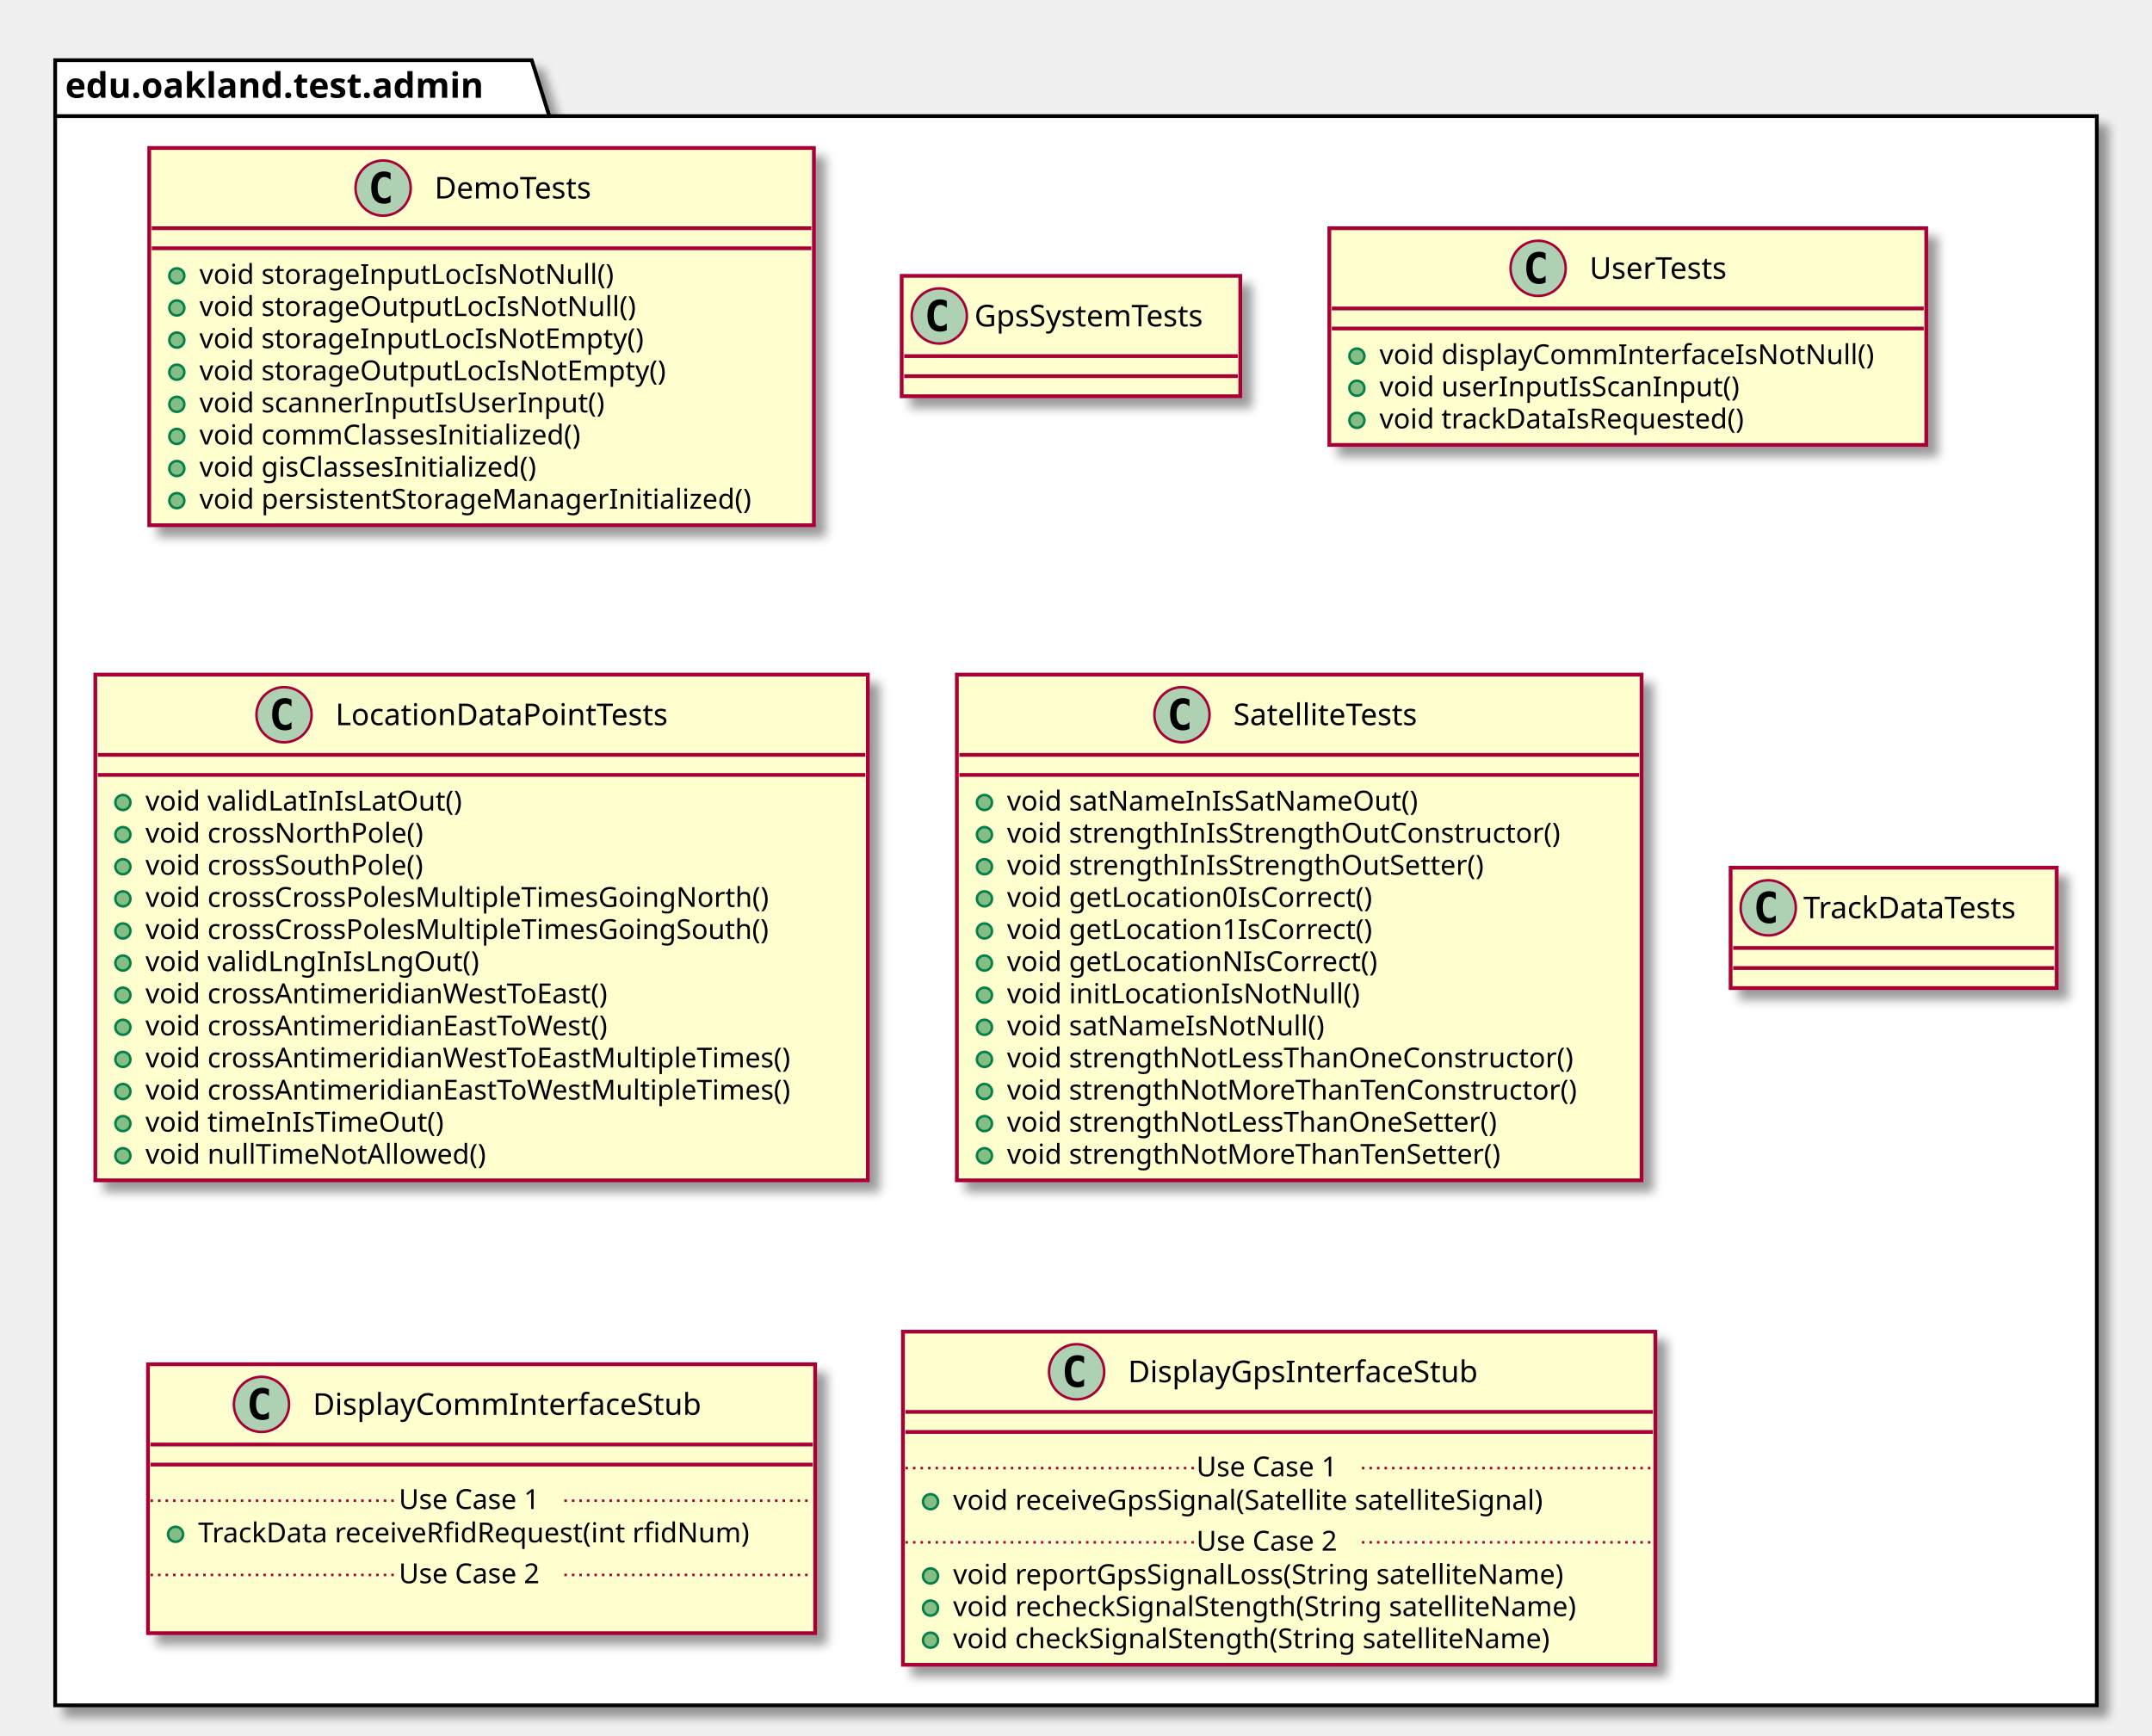
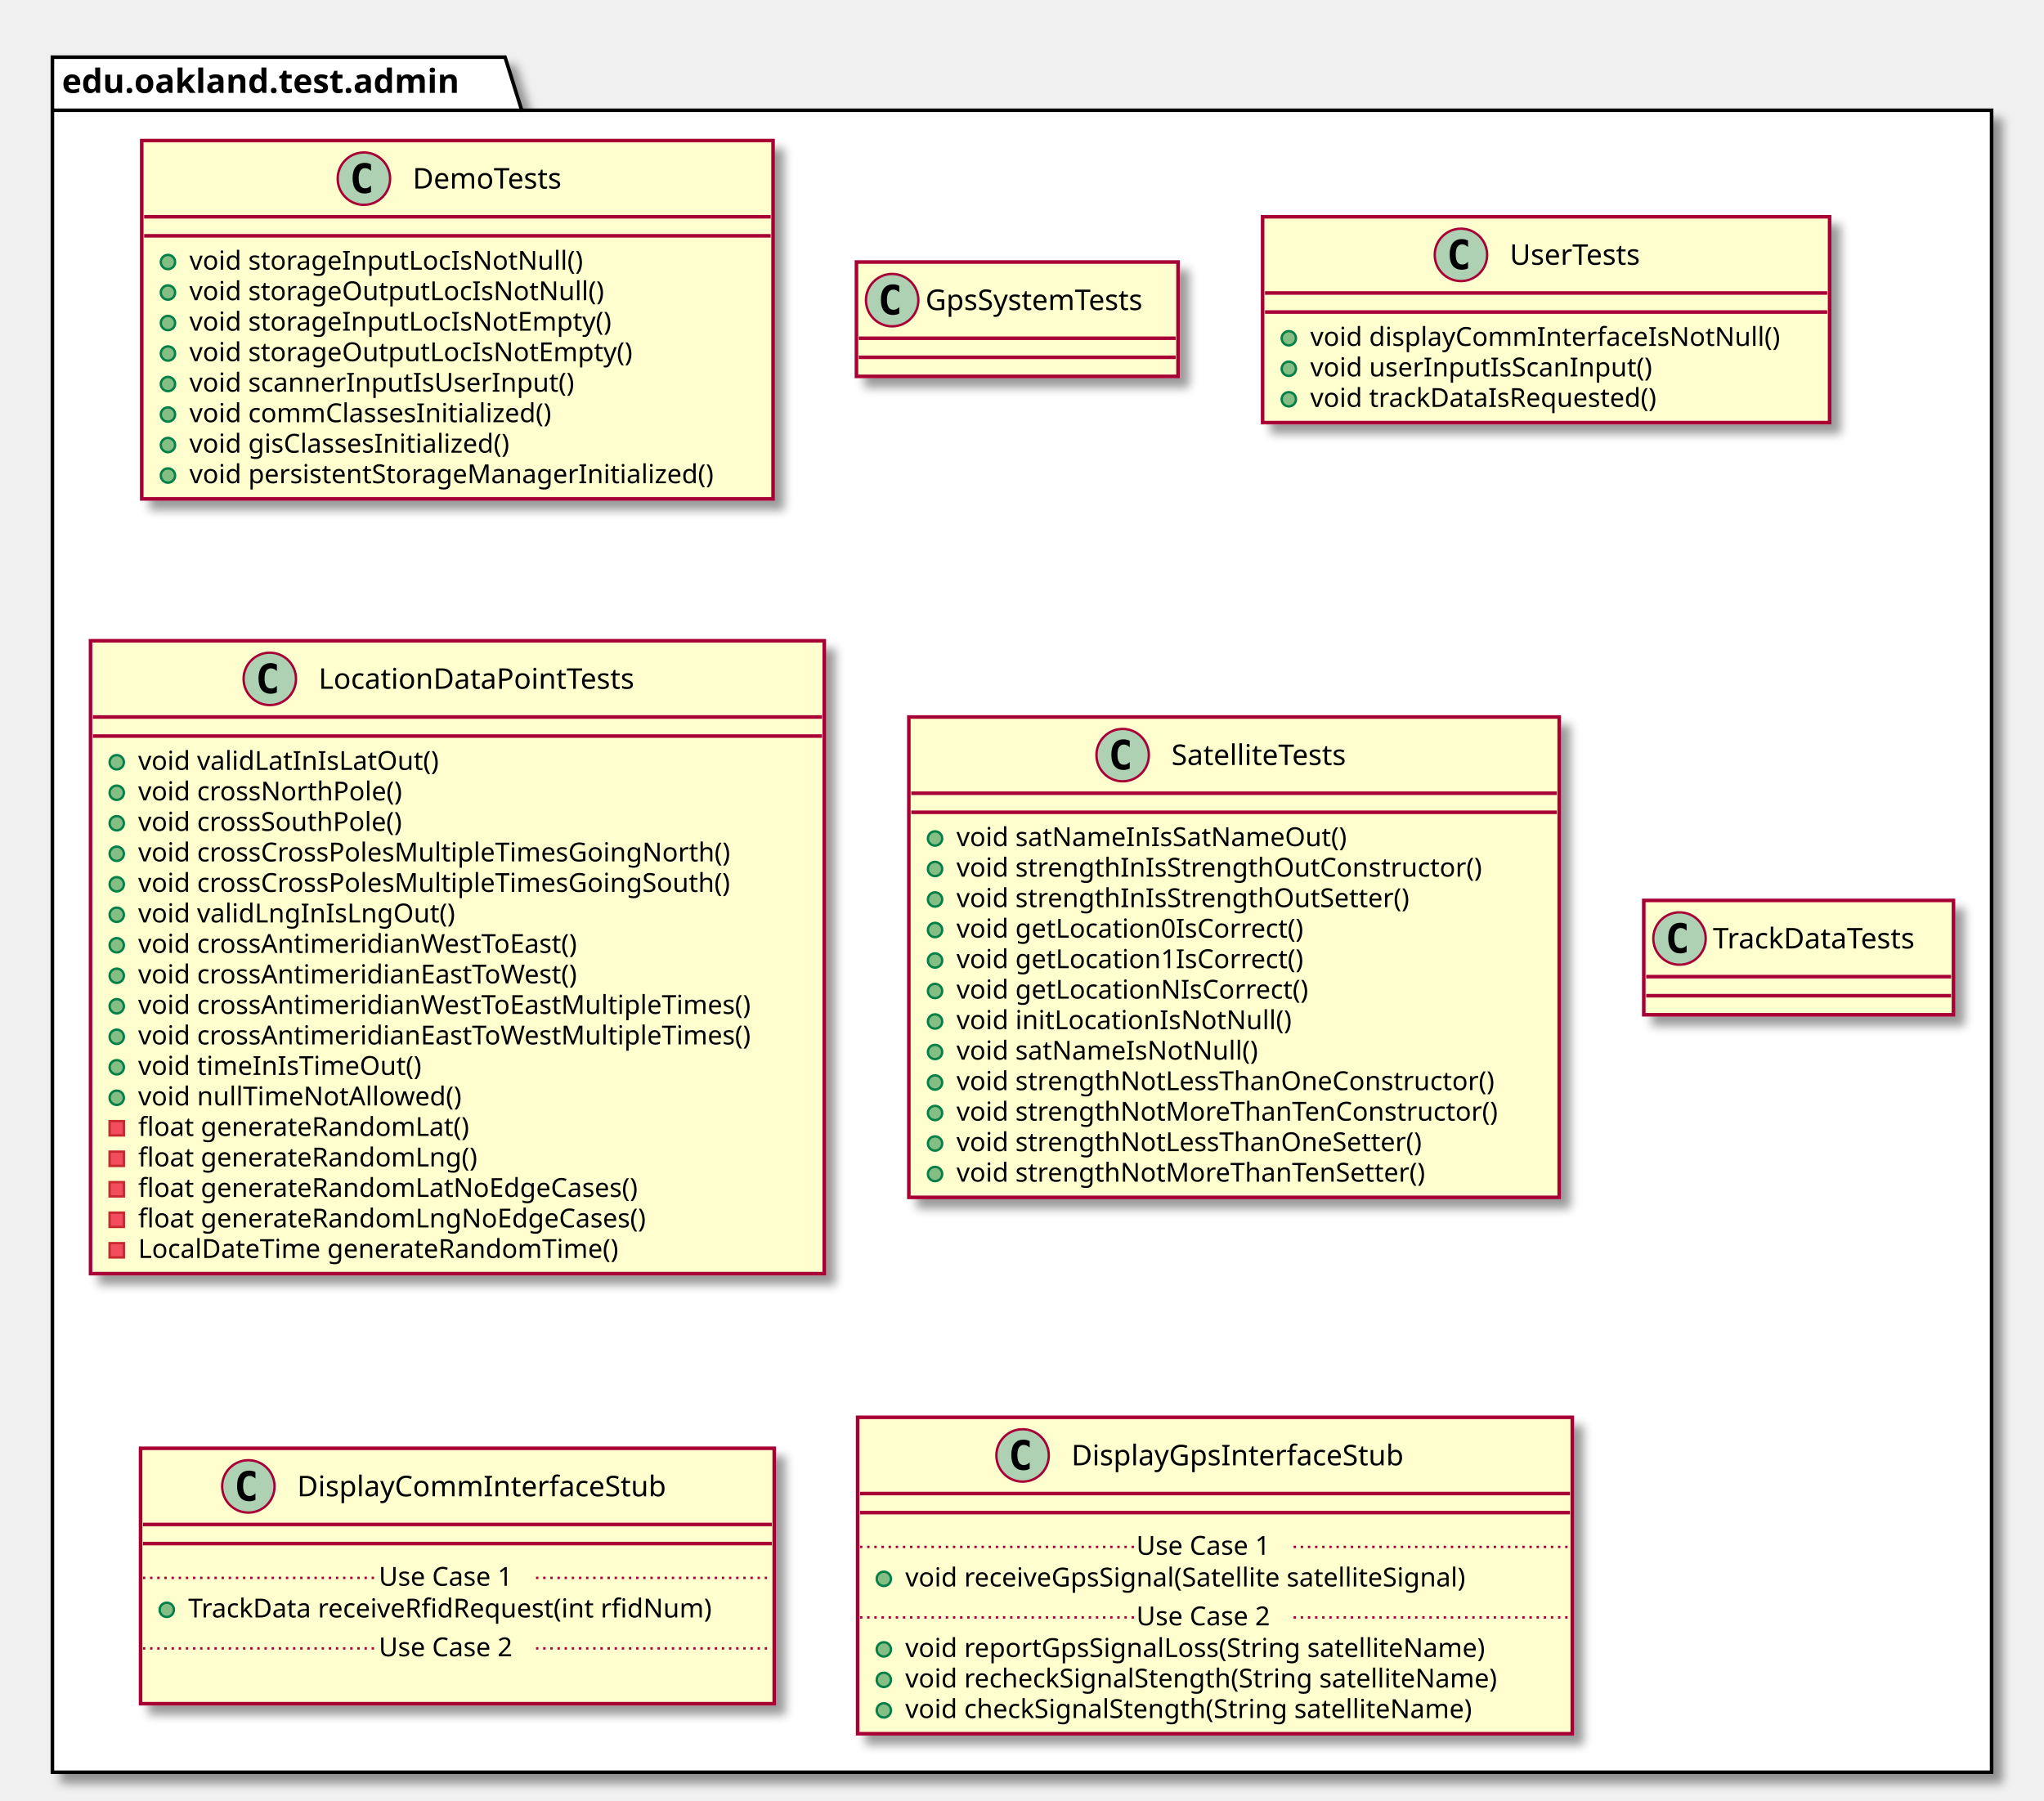
- <svg xmlns="http://www.w3.org/2000/svg" contentScriptType="application/ecmascript" contentStyleType="text/css" height="692px" preserveAspectRatio="none" style="width:858px;height:692px;" version="1.1" viewBox="0 0 858 692" width="858px" zoomAndPan="magnify">
+ <svg xmlns="http://www.w3.org/2000/svg" contentScriptType="application/ecmascript" contentStyleType="text/css" height="756px" preserveAspectRatio="none" style="width:858px;height:756px;" version="1.1" viewBox="0 0 858 756" width="858px" zoomAndPan="magnify">
  <defs>
-     <filter height="300%" id="fvcewphaxteja" width="300%" x="-1" y="-1">
+     <filter height="300%" id="fnltlnio8qq7o" width="300%" x="-1" y="-1">
      <feGaussianBlur result="blurOut" stdDeviation="2.0" />
      <feColorMatrix in="blurOut" result="blurOut2" type="matrix" values="0 0 0 0 0 0 0 0 0 0 0 0 0 0 0 0 0 0 .4 0" />
      <feOffset dx="4.0" dy="4.0" in="blurOut2" result="blurOut3" />
      <feBlend in="SourceGraphic" in2="blurOut3" mode="normal" />
    </filter>
  </defs>
  <g>
-     <polygon fill="#FFFFFF" filter="url(#fvcewphaxteja)" points="22,24,212,24,219,46.297,836,46.297,836,680,22,680,22,24" style="stroke: #000000; stroke-width: 1.5;" />
+     <polygon fill="#FFFFFF" filter="url(#fnltlnio8qq7o)" points="22,24,212,24,219,46.297,836,46.297,836,744,22,744,22,24" style="stroke: #000000; stroke-width: 1.5;" />
    <line style="stroke: #000000; stroke-width: 1.5;" x1="22" x2="219" y1="46.297" y2="46.297" />
    <text fill="#000000" font-family="sans-serif" font-size="14" font-weight="bold" lengthAdjust="spacingAndGlyphs" textLength="184" x="26" y="38.995">edu.oakland.test.admin</text>
-     <rect fill="#FEFECE" filter="url(#fvcewphaxteja)" height="150.438" id="DemoTests" style="stroke: #A80036; stroke-width: 1.5;" width="265" x="59.5" y="59" />
+     <rect fill="#FEFECE" filter="url(#fnltlnio8qq7o)" height="150.438" id="DemoTests" style="stroke: #A80036; stroke-width: 1.5;" width="265" x="59.5" y="59" />
    <ellipse cx="152.75" cy="75" fill="#ADD1B2" rx="11" ry="11" style="stroke: #A80036; stroke-width: 1.0;" />
    <path d="M155.719,80.641 Q155.141,80.938 154.5,81.078 Q153.859,81.234 153.156,81.234 Q150.656,81.234 149.328,79.594 Q148.016,77.938 148.016,74.812 Q148.016,71.688 149.328,70.031 Q150.656,68.375 153.156,68.375 Q153.859,68.375 154.5,68.531 Q155.156,68.688 155.719,68.984 L155.719,71.703 Q155.094,71.125 154.5,70.859 Q153.906,70.578 153.281,70.578 Q151.938,70.578 151.25,71.656 Q150.562,72.719 150.562,74.812 Q150.562,76.906 151.25,77.984 Q151.938,79.047 153.281,79.047 Q153.906,79.047 154.5,78.781 Q155.094,78.5 155.719,77.922 L155.719,80.641 Z " />
    <text fill="#000000" font-family="sans-serif" font-size="12" lengthAdjust="spacingAndGlyphs" textLength="70" x="173.25" y="79.154">DemoTests</text>
    <line style="stroke: #A80036; stroke-width: 1.5;" x1="60.5" x2="323.5" y1="91" y2="91" />
    <line style="stroke: #A80036; stroke-width: 1.5;" x1="60.5" x2="323.5" y1="99" y2="99" />
    <ellipse cx="70.5" cy="110" fill="#84BE84" rx="3" ry="3" style="stroke: #038048; stroke-width: 1.0;" />
    <text fill="#000000" font-family="sans-serif" font-size="11" lengthAdjust="spacingAndGlyphs" textLength="176" x="79.5" y="113.21">void storageInputLocIsNotNull()</text>
    <ellipse cx="70.5" cy="122.805" fill="#84BE84" rx="3" ry="3" style="stroke: #038048; stroke-width: 1.0;" />
    <text fill="#000000" font-family="sans-serif" font-size="11" lengthAdjust="spacingAndGlyphs" textLength="186" x="79.5" y="126.015">void storageOutputLocIsNotNull()</text>
    <ellipse cx="70.5" cy="135.609" fill="#84BE84" rx="3" ry="3" style="stroke: #038048; stroke-width: 1.0;" />
    <text fill="#000000" font-family="sans-serif" font-size="11" lengthAdjust="spacingAndGlyphs" textLength="190" x="79.5" y="138.82">void storageInputLocIsNotEmpty()</text>
    <ellipse cx="70.5" cy="148.414" fill="#84BE84" rx="3" ry="3" style="stroke: #038048; stroke-width: 1.0;" />
    <text fill="#000000" font-family="sans-serif" font-size="11" lengthAdjust="spacingAndGlyphs" textLength="200" x="79.5" y="151.625">void storageOutputLocIsNotEmpty()</text>
    <ellipse cx="70.5" cy="161.219" fill="#84BE84" rx="3" ry="3" style="stroke: #038048; stroke-width: 1.0;" />
    <text fill="#000000" font-family="sans-serif" font-size="11" lengthAdjust="spacingAndGlyphs" textLength="174" x="79.5" y="164.429">void scannerInputIsUserInput()</text>
    <ellipse cx="70.5" cy="174.023" fill="#84BE84" rx="3" ry="3" style="stroke: #038048; stroke-width: 1.0;" />
    <text fill="#000000" font-family="sans-serif" font-size="11" lengthAdjust="spacingAndGlyphs" textLength="168" x="79.5" y="177.234">void commClassesInitialized()</text>
    <ellipse cx="70.5" cy="186.828" fill="#84BE84" rx="3" ry="3" style="stroke: #038048; stroke-width: 1.0;" />
    <text fill="#000000" font-family="sans-serif" font-size="11" lengthAdjust="spacingAndGlyphs" textLength="150" x="79.5" y="190.039">void gisClassesInitialized()</text>
    <ellipse cx="70.5" cy="199.633" fill="#84BE84" rx="3" ry="3" style="stroke: #038048; stroke-width: 1.0;" />
    <text fill="#000000" font-family="sans-serif" font-size="11" lengthAdjust="spacingAndGlyphs" textLength="239" x="79.5" y="202.843">void persistentStorageManagerInitialized()</text>
-     <rect fill="#FEFECE" filter="url(#fvcewphaxteja)" height="48" id="GpsSystemTests" style="stroke: #A80036; stroke-width: 1.5;" width="135" x="359.5" y="110" />
+     <rect fill="#FEFECE" filter="url(#fnltlnio8qq7o)" height="48" id="GpsSystemTests" style="stroke: #A80036; stroke-width: 1.5;" width="135" x="359.5" y="110" />
    <ellipse cx="374.5" cy="126" fill="#ADD1B2" rx="11" ry="11" style="stroke: #A80036; stroke-width: 1.0;" />
    <path d="M377.469,131.641 Q376.891,131.938 376.25,132.078 Q375.609,132.234 374.906,132.234 Q372.406,132.234 371.078,130.594 Q369.766,128.938 369.766,125.812 Q369.766,122.688 371.078,121.031 Q372.406,119.375 374.906,119.375 Q375.609,119.375 376.25,119.531 Q376.906,119.688 377.469,119.984 L377.469,122.703 Q376.844,122.125 376.25,121.859 Q375.656,121.578 375.031,121.578 Q373.688,121.578 373,122.656 Q372.312,123.719 372.312,125.812 Q372.312,127.906 373,128.984 Q373.688,130.047 375.031,130.047 Q375.656,130.047 376.25,129.781 Q376.844,129.5 377.469,128.922 L377.469,131.641 Z " />
    <text fill="#000000" font-family="sans-serif" font-size="12" lengthAdjust="spacingAndGlyphs" textLength="103" x="388.5" y="130.154">GpsSystemTests</text>
    <line style="stroke: #A80036; stroke-width: 1.5;" x1="360.5" x2="493.5" y1="142" y2="142" />
    <line style="stroke: #A80036; stroke-width: 1.5;" x1="360.5" x2="493.5" y1="150" y2="150" />
-     <rect fill="#FEFECE" filter="url(#fvcewphaxteja)" height="86.414" id="UserTests" style="stroke: #A80036; stroke-width: 1.5;" width="238" x="530" y="91" />
+     <rect fill="#FEFECE" filter="url(#fnltlnio8qq7o)" height="86.414" id="UserTests" style="stroke: #A80036; stroke-width: 1.5;" width="238" x="530" y="91" />
    <ellipse cx="613.25" cy="107" fill="#ADD1B2" rx="11" ry="11" style="stroke: #A80036; stroke-width: 1.0;" />
    <path d="M616.219,112.641 Q615.641,112.938 615,113.078 Q614.359,113.234 613.656,113.234 Q611.156,113.234 609.828,111.594 Q608.516,109.938 608.516,106.812 Q608.516,103.688 609.828,102.031 Q611.156,100.375 613.656,100.375 Q614.359,100.375 615,100.531 Q615.656,100.688 616.219,100.984 L616.219,103.703 Q615.594,103.125 615,102.859 Q614.406,102.578 613.781,102.578 Q612.438,102.578 611.75,103.656 Q611.062,104.719 611.062,106.812 Q611.062,108.906 611.75,109.984 Q612.438,111.047 613.781,111.047 Q614.406,111.047 615,110.781 Q615.594,110.5 616.219,109.922 L616.219,112.641 Z " />
    <text fill="#000000" font-family="sans-serif" font-size="12" lengthAdjust="spacingAndGlyphs" textLength="63" x="633.75" y="111.154">UserTests</text>
    <line style="stroke: #A80036; stroke-width: 1.5;" x1="531" x2="767" y1="123" y2="123" />
    <line style="stroke: #A80036; stroke-width: 1.5;" x1="531" x2="767" y1="131" y2="131" />
    <ellipse cx="541" cy="142" fill="#84BE84" rx="3" ry="3" style="stroke: #038048; stroke-width: 1.0;" />
    <text fill="#000000" font-family="sans-serif" font-size="11" lengthAdjust="spacingAndGlyphs" textLength="212" x="550" y="145.21">void displayCommInterfaceIsNotNull()</text>
    <ellipse cx="541" cy="154.805" fill="#84BE84" rx="3" ry="3" style="stroke: #038048; stroke-width: 1.0;" />
    <text fill="#000000" font-family="sans-serif" font-size="11" lengthAdjust="spacingAndGlyphs" textLength="155" x="550" y="158.015">void userInputIsScanInput()</text>
    <ellipse cx="541" cy="167.609" fill="#84BE84" rx="3" ry="3" style="stroke: #038048; stroke-width: 1.0;" />
    <text fill="#000000" font-family="sans-serif" font-size="11" lengthAdjust="spacingAndGlyphs" textLength="159" x="550" y="170.82">void trackDataIsRequested()</text>
-     <rect fill="#FEFECE" filter="url(#fvcewphaxteja)" height="201.656" id="LocationDataPointTests" style="stroke: #A80036; stroke-width: 1.5;" width="308" x="38" y="269" />
+     <rect fill="#FEFECE" filter="url(#fnltlnio8qq7o)" height="265.68" id="LocationDataPointTests" style="stroke: #A80036; stroke-width: 1.5;" width="308" x="38" y="269" />
    <ellipse cx="113.25" cy="285" fill="#ADD1B2" rx="11" ry="11" style="stroke: #A80036; stroke-width: 1.0;" />
    <path d="M116.219,290.641 Q115.641,290.938 115,291.078 Q114.359,291.234 113.656,291.234 Q111.156,291.234 109.828,289.594 Q108.516,287.938 108.516,284.812 Q108.516,281.688 109.828,280.031 Q111.156,278.375 113.656,278.375 Q114.359,278.375 115,278.531 Q115.656,278.688 116.219,278.984 L116.219,281.703 Q115.594,281.125 115,280.859 Q114.406,280.578 113.781,280.578 Q112.438,280.578 111.75,281.656 Q111.062,282.719 111.062,284.812 Q111.062,286.906 111.75,287.984 Q112.438,289.047 113.781,289.047 Q114.406,289.047 115,288.781 Q115.594,288.5 116.219,287.922 L116.219,290.641 Z " />
    <text fill="#000000" font-family="sans-serif" font-size="12" lengthAdjust="spacingAndGlyphs" textLength="149" x="133.75" y="289.154">LocationDataPointTests</text>
    <line style="stroke: #A80036; stroke-width: 1.5;" x1="39" x2="345" y1="301" y2="301" />
    <line style="stroke: #A80036; stroke-width: 1.5;" x1="39" x2="345" y1="309" y2="309" />
    <ellipse cx="49" cy="320" fill="#84BE84" rx="3" ry="3" style="stroke: #038048; stroke-width: 1.0;" />
    <text fill="#000000" font-family="sans-serif" font-size="11" lengthAdjust="spacingAndGlyphs" textLength="135" x="58" y="323.21">void validLatInIsLatOut()</text>
    <ellipse cx="49" cy="332.805" fill="#84BE84" rx="3" ry="3" style="stroke: #038048; stroke-width: 1.0;" />
    <text fill="#000000" font-family="sans-serif" font-size="11" lengthAdjust="spacingAndGlyphs" textLength="122" x="58" y="336.015">void crossNorthPole()</text>
    <ellipse cx="49" cy="345.609" fill="#84BE84" rx="3" ry="3" style="stroke: #038048; stroke-width: 1.0;" />
    <text fill="#000000" font-family="sans-serif" font-size="11" lengthAdjust="spacingAndGlyphs" textLength="124" x="58" y="348.82">void crossSouthPole()</text>
    <ellipse cx="49" cy="358.414" fill="#84BE84" rx="3" ry="3" style="stroke: #038048; stroke-width: 1.0;" />
    <text fill="#000000" font-family="sans-serif" font-size="11" lengthAdjust="spacingAndGlyphs" textLength="274" x="58" y="361.625">void crossCrossPolesMultipleTimesGoingNorth()</text>
    <ellipse cx="49" cy="371.219" fill="#84BE84" rx="3" ry="3" style="stroke: #038048; stroke-width: 1.0;" />
    <text fill="#000000" font-family="sans-serif" font-size="11" lengthAdjust="spacingAndGlyphs" textLength="276" x="58" y="374.429">void crossCrossPolesMultipleTimesGoingSouth()</text>
    <ellipse cx="49" cy="384.023" fill="#84BE84" rx="3" ry="3" style="stroke: #038048; stroke-width: 1.0;" />
    <text fill="#000000" font-family="sans-serif" font-size="11" lengthAdjust="spacingAndGlyphs" textLength="141" x="58" y="387.234">void validLngInIsLngOut()</text>
    <ellipse cx="49" cy="396.828" fill="#84BE84" rx="3" ry="3" style="stroke: #038048; stroke-width: 1.0;" />
    <text fill="#000000" font-family="sans-serif" font-size="11" lengthAdjust="spacingAndGlyphs" textLength="204" x="58" y="400.039">void crossAntimeridianWestToEast()</text>
    <ellipse cx="49" cy="409.633" fill="#84BE84" rx="3" ry="3" style="stroke: #038048; stroke-width: 1.0;" />
    <text fill="#000000" font-family="sans-serif" font-size="11" lengthAdjust="spacingAndGlyphs" textLength="204" x="58" y="412.843">void crossAntimeridianEastToWest()</text>
    <ellipse cx="49" cy="422.438" fill="#84BE84" rx="3" ry="3" style="stroke: #038048; stroke-width: 1.0;" />
    <text fill="#000000" font-family="sans-serif" font-size="11" lengthAdjust="spacingAndGlyphs" textLength="282" x="58" y="425.648">void crossAntimeridianWestToEastMultipleTimes()</text>
    <ellipse cx="49" cy="435.242" fill="#84BE84" rx="3" ry="3" style="stroke: #038048; stroke-width: 1.0;" />
    <text fill="#000000" font-family="sans-serif" font-size="11" lengthAdjust="spacingAndGlyphs" textLength="282" x="58" y="438.453">void crossAntimeridianEastToWestMultipleTimes()</text>
    <ellipse cx="49" cy="448.047" fill="#84BE84" rx="3" ry="3" style="stroke: #038048; stroke-width: 1.0;" />
    <text fill="#000000" font-family="sans-serif" font-size="11" lengthAdjust="spacingAndGlyphs" textLength="128" x="58" y="451.257">void timeInIsTimeOut()</text>
    <ellipse cx="49" cy="460.852" fill="#84BE84" rx="3" ry="3" style="stroke: #038048; stroke-width: 1.0;" />
    <text fill="#000000" font-family="sans-serif" font-size="11" lengthAdjust="spacingAndGlyphs" textLength="145" x="58" y="464.062">void nullTimeNotAllowed()</text>
-     <rect fill="#FEFECE" filter="url(#fvcewphaxteja)" height="201.656" id="SatelliteTests" style="stroke: #A80036; stroke-width: 1.5;" width="273" x="381.5" y="269" />
-     <ellipse cx="471.25" cy="285" fill="#ADD1B2" rx="11" ry="11" style="stroke: #A80036; stroke-width: 1.0;" />
-     <path d="M474.219,290.641 Q473.641,290.938 473,291.078 Q472.359,291.234 471.656,291.234 Q469.156,291.234 467.828,289.594 Q466.516,287.938 466.516,284.812 Q466.516,281.688 467.828,280.031 Q469.156,278.375 471.656,278.375 Q472.359,278.375 473,278.531 Q473.656,278.688 474.219,278.984 L474.219,281.703 Q473.594,281.125 473,280.859 Q472.406,280.578 471.781,280.578 Q470.438,280.578 469.75,281.656 Q469.062,282.719 469.062,284.812 Q469.062,286.906 469.75,287.984 Q470.438,289.047 471.781,289.047 Q472.406,289.047 473,288.781 Q473.594,288.5 474.219,287.922 L474.219,290.641 Z " />
-     <text fill="#000000" font-family="sans-serif" font-size="12" lengthAdjust="spacingAndGlyphs" textLength="85" x="491.75" y="289.154">SatelliteTests</text>
-     <line style="stroke: #A80036; stroke-width: 1.5;" x1="382.5" x2="653.5" y1="301" y2="301" />
-     <line style="stroke: #A80036; stroke-width: 1.5;" x1="382.5" x2="653.5" y1="309" y2="309" />
-     <ellipse cx="392.5" cy="320" fill="#84BE84" rx="3" ry="3" style="stroke: #038048; stroke-width: 1.0;" />
-     <text fill="#000000" font-family="sans-serif" font-size="11" lengthAdjust="spacingAndGlyphs" textLength="178" x="401.5" y="323.21">void satNameInIsSatNameOut()</text>
-     <ellipse cx="392.5" cy="332.805" fill="#84BE84" rx="3" ry="3" style="stroke: #038048; stroke-width: 1.0;" />
-     <text fill="#000000" font-family="sans-serif" font-size="11" lengthAdjust="spacingAndGlyphs" textLength="239" x="401.5" y="336.015">void strengthInIsStrengthOutConstructor()</text>
-     <ellipse cx="392.5" cy="345.609" fill="#84BE84" rx="3" ry="3" style="stroke: #038048; stroke-width: 1.0;" />
-     <text fill="#000000" font-family="sans-serif" font-size="11" lengthAdjust="spacingAndGlyphs" textLength="207" x="401.5" y="348.82">void strengthInIsStrengthOutSetter()</text>
-     <ellipse cx="392.5" cy="358.414" fill="#84BE84" rx="3" ry="3" style="stroke: #038048; stroke-width: 1.0;" />
-     <text fill="#000000" font-family="sans-serif" font-size="11" lengthAdjust="spacingAndGlyphs" textLength="159" x="401.5" y="361.625">void getLocation0IsCorrect()</text>
-     <ellipse cx="392.5" cy="371.219" fill="#84BE84" rx="3" ry="3" style="stroke: #038048; stroke-width: 1.0;" />
-     <text fill="#000000" font-family="sans-serif" font-size="11" lengthAdjust="spacingAndGlyphs" textLength="159" x="401.5" y="374.429">void getLocation1IsCorrect()</text>
-     <ellipse cx="392.5" cy="384.023" fill="#84BE84" rx="3" ry="3" style="stroke: #038048; stroke-width: 1.0;" />
-     <text fill="#000000" font-family="sans-serif" font-size="11" lengthAdjust="spacingAndGlyphs" textLength="160" x="401.5" y="387.234">void getLocationNIsCorrect()</text>
-     <ellipse cx="392.5" cy="396.828" fill="#84BE84" rx="3" ry="3" style="stroke: #038048; stroke-width: 1.0;" />
-     <text fill="#000000" font-family="sans-serif" font-size="11" lengthAdjust="spacingAndGlyphs" textLength="149" x="401.5" y="400.039">void initLocationIsNotNull()</text>
-     <ellipse cx="392.5" cy="409.633" fill="#84BE84" rx="3" ry="3" style="stroke: #038048; stroke-width: 1.0;" />
-     <text fill="#000000" font-family="sans-serif" font-size="11" lengthAdjust="spacingAndGlyphs" textLength="136" x="401.5" y="412.843">void satNameIsNotNull()</text>
-     <ellipse cx="392.5" cy="422.438" fill="#84BE84" rx="3" ry="3" style="stroke: #038048; stroke-width: 1.0;" />
-     <text fill="#000000" font-family="sans-serif" font-size="11" lengthAdjust="spacingAndGlyphs" textLength="247" x="401.5" y="425.648">void strengthNotLessThanOneConstructor()</text>
-     <ellipse cx="392.5" cy="435.242" fill="#84BE84" rx="3" ry="3" style="stroke: #038048; stroke-width: 1.0;" />
-     <text fill="#000000" font-family="sans-serif" font-size="11" lengthAdjust="spacingAndGlyphs" textLength="246" x="401.5" y="438.453">void strengthNotMoreThanTenConstructor()</text>
-     <ellipse cx="392.5" cy="448.047" fill="#84BE84" rx="3" ry="3" style="stroke: #038048; stroke-width: 1.0;" />
-     <text fill="#000000" font-family="sans-serif" font-size="11" lengthAdjust="spacingAndGlyphs" textLength="215" x="401.5" y="451.257">void strengthNotLessThanOneSetter()</text>
-     <ellipse cx="392.5" cy="460.852" fill="#84BE84" rx="3" ry="3" style="stroke: #038048; stroke-width: 1.0;" />
-     <text fill="#000000" font-family="sans-serif" font-size="11" lengthAdjust="spacingAndGlyphs" textLength="214" x="401.5" y="464.062">void strengthNotMoreThanTenSetter()</text>
-     <rect fill="#FEFECE" filter="url(#fvcewphaxteja)" height="48" id="TrackDataTests" style="stroke: #A80036; stroke-width: 1.5;" width="130" x="690" y="346" />
-     <ellipse cx="705" cy="362" fill="#ADD1B2" rx="11" ry="11" style="stroke: #A80036; stroke-width: 1.0;" />
-     <path d="M707.969,367.641 Q707.391,367.938 706.75,368.078 Q706.109,368.234 705.406,368.234 Q702.906,368.234 701.578,366.594 Q700.266,364.938 700.266,361.812 Q700.266,358.688 701.578,357.031 Q702.906,355.375 705.406,355.375 Q706.109,355.375 706.75,355.531 Q707.406,355.688 707.969,355.984 L707.969,358.703 Q707.344,358.125 706.75,357.859 Q706.156,357.578 705.531,357.578 Q704.188,357.578 703.5,358.656 Q702.812,359.719 702.812,361.812 Q702.812,363.906 703.5,364.984 Q704.188,366.047 705.531,366.047 Q706.156,366.047 706.75,365.781 Q707.344,365.5 707.969,364.922 L707.969,367.641 Z " />
-     <text fill="#000000" font-family="sans-serif" font-size="12" lengthAdjust="spacingAndGlyphs" textLength="98" x="719" y="366.154">TrackDataTests</text>
-     <line style="stroke: #A80036; stroke-width: 1.5;" x1="691" x2="819" y1="378" y2="378" />
-     <line style="stroke: #A80036; stroke-width: 1.5;" x1="691" x2="819" y1="386" y2="386" />
-     <rect fill="#FEFECE" filter="url(#fvcewphaxteja)" height="107.219" id="DisplayCommInterfaceStub" style="stroke: #A80036; stroke-width: 1.5;" width="266" x="59" y="544" />
-     <ellipse cx="104.25" cy="560" fill="#ADD1B2" rx="11" ry="11" style="stroke: #A80036; stroke-width: 1.0;" />
-     <path d="M107.219,565.641 Q106.641,565.938 106,566.078 Q105.359,566.234 104.656,566.234 Q102.156,566.234 100.828,564.594 Q99.516,562.938 99.516,559.812 Q99.516,556.688 100.828,555.031 Q102.156,553.375 104.656,553.375 Q105.359,553.375 106,553.531 Q106.656,553.688 107.219,553.984 L107.219,556.703 Q106.594,556.125 106,555.859 Q105.406,555.578 104.781,555.578 Q103.438,555.578 102.75,556.656 Q102.062,557.719 102.062,559.812 Q102.062,561.906 102.75,562.984 Q103.438,564.047 104.781,564.047 Q105.406,564.047 106,563.781 Q106.594,563.5 107.219,562.922 L107.219,565.641 Z " />
-     <text fill="#000000" font-family="sans-serif" font-size="12" lengthAdjust="spacingAndGlyphs" textLength="167" x="124.75" y="564.154">DisplayCommInterfaceStub</text>
-     <line style="stroke: #A80036; stroke-width: 1.5;" x1="60" x2="324" y1="576" y2="576" />
-     <line style="stroke: #A80036; stroke-width: 1.5;" x1="60" x2="324" y1="584" y2="584" />
-     <ellipse cx="70" cy="611.805" fill="#84BE84" rx="3" ry="3" style="stroke: #038048; stroke-width: 1.0;" />
-     <text fill="#000000" font-family="sans-serif" font-size="11" lengthAdjust="spacingAndGlyphs" textLength="240" x="79" y="615.015">TrackData receiveRfidRequest(int rfidNum)</text>
-     <line style="stroke: #A80036; stroke-width: 1.0; stroke-dasharray: 1.0,2.0;" x1="60" x2="159" y1="598.402" y2="598.402" />
-     <text fill="#000000" font-family="sans-serif" font-size="11" lengthAdjust="spacingAndGlyphs" textLength="66" x="159" y="601.71">Use Case 1</text>
-     <line style="stroke: #A80036; stroke-width: 1.0; stroke-dasharray: 1.0,2.0;" x1="225" x2="324" y1="598.402" y2="598.402" />
-     <text fill="#000000" font-family="sans-serif" font-size="11" lengthAdjust="spacingAndGlyphs" textLength="0" x="69" y="644.625" />
-     <line style="stroke: #A80036; stroke-width: 1.0; stroke-dasharray: 1.0,2.0;" x1="60" x2="159" y1="628.012" y2="628.012" />
-     <text fill="#000000" font-family="sans-serif" font-size="11" lengthAdjust="spacingAndGlyphs" textLength="66" x="159" y="631.32">Use Case 2</text>
-     <line style="stroke: #A80036; stroke-width: 1.0; stroke-dasharray: 1.0,2.0;" x1="225" x2="324" y1="628.012" y2="628.012" />
-     <rect fill="#FEFECE" filter="url(#fvcewphaxteja)" height="132.828" id="DisplayGpsInterfaceStub" style="stroke: #A80036; stroke-width: 1.5;" width="300" x="360" y="531" />
-     <ellipse cx="429.25" cy="547" fill="#ADD1B2" rx="11" ry="11" style="stroke: #A80036; stroke-width: 1.0;" />
-     <path d="M432.219,552.641 Q431.641,552.938 431,553.078 Q430.359,553.234 429.656,553.234 Q427.156,553.234 425.828,551.594 Q424.516,549.938 424.516,546.812 Q424.516,543.688 425.828,542.031 Q427.156,540.375 429.656,540.375 Q430.359,540.375 431,540.531 Q431.656,540.688 432.219,540.984 L432.219,543.703 Q431.594,543.125 431,542.859 Q430.406,542.578 429.781,542.578 Q428.438,542.578 427.75,543.656 Q427.062,544.719 427.062,546.812 Q427.062,548.906 427.75,549.984 Q428.438,551.047 429.781,551.047 Q430.406,551.047 431,550.781 Q431.594,550.5 432.219,549.922 L432.219,552.641 Z " />
-     <text fill="#000000" font-family="sans-serif" font-size="12" lengthAdjust="spacingAndGlyphs" textLength="153" x="449.75" y="551.154">DisplayGpsInterfaceStub</text>
-     <line style="stroke: #A80036; stroke-width: 1.5;" x1="361" x2="659" y1="563" y2="563" />
-     <line style="stroke: #A80036; stroke-width: 1.5;" x1="361" x2="659" y1="571" y2="571" />
-     <ellipse cx="371" cy="598.805" fill="#84BE84" rx="3" ry="3" style="stroke: #038048; stroke-width: 1.0;" />
-     <text fill="#000000" font-family="sans-serif" font-size="11" lengthAdjust="spacingAndGlyphs" textLength="264" x="380" y="602.015">void receiveGpsSignal(Satellite satelliteSignal)</text>
-     <line style="stroke: #A80036; stroke-width: 1.0; stroke-dasharray: 1.0,2.0;" x1="361" x2="477" y1="585.402" y2="585.402" />
-     <text fill="#000000" font-family="sans-serif" font-size="11" lengthAdjust="spacingAndGlyphs" textLength="66" x="477" y="588.71">Use Case 1</text>
-     <line style="stroke: #A80036; stroke-width: 1.0; stroke-dasharray: 1.0,2.0;" x1="543" x2="659" y1="585.402" y2="585.402" />
-     <ellipse cx="371" cy="628.414" fill="#84BE84" rx="3" ry="3" style="stroke: #038048; stroke-width: 1.0;" />
-     <text fill="#000000" font-family="sans-serif" font-size="11" lengthAdjust="spacingAndGlyphs" textLength="271" x="380" y="631.625">void reportGpsSignalLoss(String satelliteName)</text>
-     <ellipse cx="371" cy="641.219" fill="#84BE84" rx="3" ry="3" style="stroke: #038048; stroke-width: 1.0;" />
-     <text fill="#000000" font-family="sans-serif" font-size="11" lengthAdjust="spacingAndGlyphs" textLength="274" x="380" y="644.429">void recheckSignalStength(String satelliteName)</text>
-     <ellipse cx="371" cy="654.023" fill="#84BE84" rx="3" ry="3" style="stroke: #038048; stroke-width: 1.0;" />
-     <text fill="#000000" font-family="sans-serif" font-size="11" lengthAdjust="spacingAndGlyphs" textLength="262" x="380" y="657.234">void checkSignalStength(String satelliteName)</text>
-     <line style="stroke: #A80036; stroke-width: 1.0; stroke-dasharray: 1.0,2.0;" x1="361" x2="477" y1="615.012" y2="615.012" />
-     <text fill="#000000" font-family="sans-serif" font-size="11" lengthAdjust="spacingAndGlyphs" textLength="66" x="477" y="618.32">Use Case 2</text>
-     <line style="stroke: #A80036; stroke-width: 1.0; stroke-dasharray: 1.0,2.0;" x1="543" x2="659" y1="615.012" y2="615.012" />
+     <rect fill="#F24D5C" height="6" style="stroke: #C82930; stroke-width: 1.0;" width="6" x="46" y="470.656" />
+     <text fill="#000000" font-family="sans-serif" font-size="11" lengthAdjust="spacingAndGlyphs" textLength="151" x="58" y="476.867">float generateRandomLat()</text>
+     <rect fill="#F24D5C" height="6" style="stroke: #C82930; stroke-width: 1.0;" width="6" x="46" y="483.461" />
+     <text fill="#000000" font-family="sans-serif" font-size="11" lengthAdjust="spacingAndGlyphs" textLength="154" x="58" y="489.671">float generateRandomLng()</text>
+     <rect fill="#F24D5C" height="6" style="stroke: #C82930; stroke-width: 1.0;" width="6" x="46" y="496.266" />
+     <text fill="#000000" font-family="sans-serif" font-size="11" lengthAdjust="spacingAndGlyphs" textLength="230" x="58" y="502.476">float generateRandomLatNoEdgeCases()</text>
+     <rect fill="#F24D5C" height="6" style="stroke: #C82930; stroke-width: 1.0;" width="6" x="46" y="509.07" />
+     <text fill="#000000" font-family="sans-serif" font-size="11" lengthAdjust="spacingAndGlyphs" textLength="233" x="58" y="515.281">float generateRandomLngNoEdgeCases()</text>
+     <rect fill="#F24D5C" height="6" style="stroke: #C82930; stroke-width: 1.0;" width="6" x="46" y="521.875" />
+     <text fill="#000000" font-family="sans-serif" font-size="11" lengthAdjust="spacingAndGlyphs" textLength="220" x="58" y="528.085">LocalDateTime generateRandomTime()</text>
+     <rect fill="#FEFECE" filter="url(#fnltlnio8qq7o)" height="201.656" id="SatelliteTests" style="stroke: #A80036; stroke-width: 1.5;" width="273" x="381.5" y="301" />
+     <ellipse cx="471.25" cy="317" fill="#ADD1B2" rx="11" ry="11" style="stroke: #A80036; stroke-width: 1.0;" />
+     <path d="M474.219,322.641 Q473.641,322.938 473,323.078 Q472.359,323.234 471.656,323.234 Q469.156,323.234 467.828,321.594 Q466.516,319.938 466.516,316.812 Q466.516,313.688 467.828,312.031 Q469.156,310.375 471.656,310.375 Q472.359,310.375 473,310.531 Q473.656,310.688 474.219,310.984 L474.219,313.703 Q473.594,313.125 473,312.859 Q472.406,312.578 471.781,312.578 Q470.438,312.578 469.75,313.656 Q469.062,314.719 469.062,316.812 Q469.062,318.906 469.75,319.984 Q470.438,321.047 471.781,321.047 Q472.406,321.047 473,320.781 Q473.594,320.5 474.219,319.922 L474.219,322.641 Z " />
+     <text fill="#000000" font-family="sans-serif" font-size="12" lengthAdjust="spacingAndGlyphs" textLength="85" x="491.75" y="321.154">SatelliteTests</text>
+     <line style="stroke: #A80036; stroke-width: 1.5;" x1="382.5" x2="653.5" y1="333" y2="333" />
+     <line style="stroke: #A80036; stroke-width: 1.5;" x1="382.5" x2="653.5" y1="341" y2="341" />
+     <ellipse cx="392.5" cy="352" fill="#84BE84" rx="3" ry="3" style="stroke: #038048; stroke-width: 1.0;" />
+     <text fill="#000000" font-family="sans-serif" font-size="11" lengthAdjust="spacingAndGlyphs" textLength="178" x="401.5" y="355.21">void satNameInIsSatNameOut()</text>
+     <ellipse cx="392.5" cy="364.805" fill="#84BE84" rx="3" ry="3" style="stroke: #038048; stroke-width: 1.0;" />
+     <text fill="#000000" font-family="sans-serif" font-size="11" lengthAdjust="spacingAndGlyphs" textLength="239" x="401.5" y="368.015">void strengthInIsStrengthOutConstructor()</text>
+     <ellipse cx="392.5" cy="377.609" fill="#84BE84" rx="3" ry="3" style="stroke: #038048; stroke-width: 1.0;" />
+     <text fill="#000000" font-family="sans-serif" font-size="11" lengthAdjust="spacingAndGlyphs" textLength="207" x="401.5" y="380.82">void strengthInIsStrengthOutSetter()</text>
+     <ellipse cx="392.5" cy="390.414" fill="#84BE84" rx="3" ry="3" style="stroke: #038048; stroke-width: 1.0;" />
+     <text fill="#000000" font-family="sans-serif" font-size="11" lengthAdjust="spacingAndGlyphs" textLength="159" x="401.5" y="393.625">void getLocation0IsCorrect()</text>
+     <ellipse cx="392.5" cy="403.219" fill="#84BE84" rx="3" ry="3" style="stroke: #038048; stroke-width: 1.0;" />
+     <text fill="#000000" font-family="sans-serif" font-size="11" lengthAdjust="spacingAndGlyphs" textLength="159" x="401.5" y="406.429">void getLocation1IsCorrect()</text>
+     <ellipse cx="392.5" cy="416.023" fill="#84BE84" rx="3" ry="3" style="stroke: #038048; stroke-width: 1.0;" />
+     <text fill="#000000" font-family="sans-serif" font-size="11" lengthAdjust="spacingAndGlyphs" textLength="160" x="401.5" y="419.234">void getLocationNIsCorrect()</text>
+     <ellipse cx="392.5" cy="428.828" fill="#84BE84" rx="3" ry="3" style="stroke: #038048; stroke-width: 1.0;" />
+     <text fill="#000000" font-family="sans-serif" font-size="11" lengthAdjust="spacingAndGlyphs" textLength="149" x="401.5" y="432.039">void initLocationIsNotNull()</text>
+     <ellipse cx="392.5" cy="441.633" fill="#84BE84" rx="3" ry="3" style="stroke: #038048; stroke-width: 1.0;" />
+     <text fill="#000000" font-family="sans-serif" font-size="11" lengthAdjust="spacingAndGlyphs" textLength="136" x="401.5" y="444.843">void satNameIsNotNull()</text>
+     <ellipse cx="392.5" cy="454.438" fill="#84BE84" rx="3" ry="3" style="stroke: #038048; stroke-width: 1.0;" />
+     <text fill="#000000" font-family="sans-serif" font-size="11" lengthAdjust="spacingAndGlyphs" textLength="247" x="401.5" y="457.648">void strengthNotLessThanOneConstructor()</text>
+     <ellipse cx="392.5" cy="467.242" fill="#84BE84" rx="3" ry="3" style="stroke: #038048; stroke-width: 1.0;" />
+     <text fill="#000000" font-family="sans-serif" font-size="11" lengthAdjust="spacingAndGlyphs" textLength="246" x="401.5" y="470.453">void strengthNotMoreThanTenConstructor()</text>
+     <ellipse cx="392.5" cy="480.047" fill="#84BE84" rx="3" ry="3" style="stroke: #038048; stroke-width: 1.0;" />
+     <text fill="#000000" font-family="sans-serif" font-size="11" lengthAdjust="spacingAndGlyphs" textLength="215" x="401.5" y="483.257">void strengthNotLessThanOneSetter()</text>
+     <ellipse cx="392.5" cy="492.852" fill="#84BE84" rx="3" ry="3" style="stroke: #038048; stroke-width: 1.0;" />
+     <text fill="#000000" font-family="sans-serif" font-size="11" lengthAdjust="spacingAndGlyphs" textLength="214" x="401.5" y="496.062">void strengthNotMoreThanTenSetter()</text>
+     <rect fill="#FEFECE" filter="url(#fnltlnio8qq7o)" height="48" id="TrackDataTests" style="stroke: #A80036; stroke-width: 1.5;" width="130" x="690" y="378" />
+     <ellipse cx="705" cy="394" fill="#ADD1B2" rx="11" ry="11" style="stroke: #A80036; stroke-width: 1.0;" />
+     <path d="M707.969,399.641 Q707.391,399.938 706.75,400.078 Q706.109,400.234 705.406,400.234 Q702.906,400.234 701.578,398.594 Q700.266,396.938 700.266,393.812 Q700.266,390.688 701.578,389.031 Q702.906,387.375 705.406,387.375 Q706.109,387.375 706.75,387.531 Q707.406,387.688 707.969,387.984 L707.969,390.703 Q707.344,390.125 706.75,389.859 Q706.156,389.578 705.531,389.578 Q704.188,389.578 703.5,390.656 Q702.812,391.719 702.812,393.812 Q702.812,395.906 703.5,396.984 Q704.188,398.047 705.531,398.047 Q706.156,398.047 706.75,397.781 Q707.344,397.5 707.969,396.922 L707.969,399.641 Z " />
+     <text fill="#000000" font-family="sans-serif" font-size="12" lengthAdjust="spacingAndGlyphs" textLength="98" x="719" y="398.154">TrackDataTests</text>
+     <line style="stroke: #A80036; stroke-width: 1.5;" x1="691" x2="819" y1="410" y2="410" />
+     <line style="stroke: #A80036; stroke-width: 1.5;" x1="691" x2="819" y1="418" y2="418" />
+     <rect fill="#FEFECE" filter="url(#fnltlnio8qq7o)" height="107.219" id="DisplayCommInterfaceStub" style="stroke: #A80036; stroke-width: 1.5;" width="266" x="59" y="608" />
+     <ellipse cx="104.25" cy="624" fill="#ADD1B2" rx="11" ry="11" style="stroke: #A80036; stroke-width: 1.0;" />
+     <path d="M107.219,629.641 Q106.641,629.938 106,630.078 Q105.359,630.234 104.656,630.234 Q102.156,630.234 100.828,628.594 Q99.516,626.938 99.516,623.812 Q99.516,620.688 100.828,619.031 Q102.156,617.375 104.656,617.375 Q105.359,617.375 106,617.531 Q106.656,617.688 107.219,617.984 L107.219,620.703 Q106.594,620.125 106,619.859 Q105.406,619.578 104.781,619.578 Q103.438,619.578 102.75,620.656 Q102.062,621.719 102.062,623.812 Q102.062,625.906 102.75,626.984 Q103.438,628.047 104.781,628.047 Q105.406,628.047 106,627.781 Q106.594,627.5 107.219,626.922 L107.219,629.641 Z " />
+     <text fill="#000000" font-family="sans-serif" font-size="12" lengthAdjust="spacingAndGlyphs" textLength="167" x="124.75" y="628.154">DisplayCommInterfaceStub</text>
+     <line style="stroke: #A80036; stroke-width: 1.5;" x1="60" x2="324" y1="640" y2="640" />
+     <line style="stroke: #A80036; stroke-width: 1.5;" x1="60" x2="324" y1="648" y2="648" />
+     <ellipse cx="70" cy="675.805" fill="#84BE84" rx="3" ry="3" style="stroke: #038048; stroke-width: 1.0;" />
+     <text fill="#000000" font-family="sans-serif" font-size="11" lengthAdjust="spacingAndGlyphs" textLength="240" x="79" y="679.015">TrackData receiveRfidRequest(int rfidNum)</text>
+     <line style="stroke: #A80036; stroke-width: 1.0; stroke-dasharray: 1.0,2.0;" x1="60" x2="159" y1="662.402" y2="662.402" />
+     <text fill="#000000" font-family="sans-serif" font-size="11" lengthAdjust="spacingAndGlyphs" textLength="66" x="159" y="665.71">Use Case 1</text>
+     <line style="stroke: #A80036; stroke-width: 1.0; stroke-dasharray: 1.0,2.0;" x1="225" x2="324" y1="662.402" y2="662.402" />
+     <text fill="#000000" font-family="sans-serif" font-size="11" lengthAdjust="spacingAndGlyphs" textLength="0" x="69" y="708.625" />
+     <line style="stroke: #A80036; stroke-width: 1.0; stroke-dasharray: 1.0,2.0;" x1="60" x2="159" y1="692.012" y2="692.012" />
+     <text fill="#000000" font-family="sans-serif" font-size="11" lengthAdjust="spacingAndGlyphs" textLength="66" x="159" y="695.32">Use Case 2</text>
+     <line style="stroke: #A80036; stroke-width: 1.0; stroke-dasharray: 1.0,2.0;" x1="225" x2="324" y1="692.012" y2="692.012" />
+     <rect fill="#FEFECE" filter="url(#fnltlnio8qq7o)" height="132.828" id="DisplayGpsInterfaceStub" style="stroke: #A80036; stroke-width: 1.5;" width="300" x="360" y="595" />
+     <ellipse cx="429.25" cy="611" fill="#ADD1B2" rx="11" ry="11" style="stroke: #A80036; stroke-width: 1.0;" />
+     <path d="M432.219,616.641 Q431.641,616.938 431,617.078 Q430.359,617.234 429.656,617.234 Q427.156,617.234 425.828,615.594 Q424.516,613.938 424.516,610.812 Q424.516,607.688 425.828,606.031 Q427.156,604.375 429.656,604.375 Q430.359,604.375 431,604.531 Q431.656,604.688 432.219,604.984 L432.219,607.703 Q431.594,607.125 431,606.859 Q430.406,606.578 429.781,606.578 Q428.438,606.578 427.75,607.656 Q427.062,608.719 427.062,610.812 Q427.062,612.906 427.75,613.984 Q428.438,615.047 429.781,615.047 Q430.406,615.047 431,614.781 Q431.594,614.5 432.219,613.922 L432.219,616.641 Z " />
+     <text fill="#000000" font-family="sans-serif" font-size="12" lengthAdjust="spacingAndGlyphs" textLength="153" x="449.75" y="615.154">DisplayGpsInterfaceStub</text>
+     <line style="stroke: #A80036; stroke-width: 1.5;" x1="361" x2="659" y1="627" y2="627" />
+     <line style="stroke: #A80036; stroke-width: 1.5;" x1="361" x2="659" y1="635" y2="635" />
+     <ellipse cx="371" cy="662.805" fill="#84BE84" rx="3" ry="3" style="stroke: #038048; stroke-width: 1.0;" />
+     <text fill="#000000" font-family="sans-serif" font-size="11" lengthAdjust="spacingAndGlyphs" textLength="264" x="380" y="666.015">void receiveGpsSignal(Satellite satelliteSignal)</text>
+     <line style="stroke: #A80036; stroke-width: 1.0; stroke-dasharray: 1.0,2.0;" x1="361" x2="477" y1="649.402" y2="649.402" />
+     <text fill="#000000" font-family="sans-serif" font-size="11" lengthAdjust="spacingAndGlyphs" textLength="66" x="477" y="652.71">Use Case 1</text>
+     <line style="stroke: #A80036; stroke-width: 1.0; stroke-dasharray: 1.0,2.0;" x1="543" x2="659" y1="649.402" y2="649.402" />
+     <ellipse cx="371" cy="692.414" fill="#84BE84" rx="3" ry="3" style="stroke: #038048; stroke-width: 1.0;" />
+     <text fill="#000000" font-family="sans-serif" font-size="11" lengthAdjust="spacingAndGlyphs" textLength="271" x="380" y="695.625">void reportGpsSignalLoss(String satelliteName)</text>
+     <ellipse cx="371" cy="705.219" fill="#84BE84" rx="3" ry="3" style="stroke: #038048; stroke-width: 1.0;" />
+     <text fill="#000000" font-family="sans-serif" font-size="11" lengthAdjust="spacingAndGlyphs" textLength="274" x="380" y="708.429">void recheckSignalStength(String satelliteName)</text>
+     <ellipse cx="371" cy="718.023" fill="#84BE84" rx="3" ry="3" style="stroke: #038048; stroke-width: 1.0;" />
+     <text fill="#000000" font-family="sans-serif" font-size="11" lengthAdjust="spacingAndGlyphs" textLength="262" x="380" y="721.234">void checkSignalStength(String satelliteName)</text>
+     <line style="stroke: #A80036; stroke-width: 1.0; stroke-dasharray: 1.0,2.0;" x1="361" x2="477" y1="679.012" y2="679.012" />
+     <text fill="#000000" font-family="sans-serif" font-size="11" lengthAdjust="spacingAndGlyphs" textLength="66" x="477" y="682.32">Use Case 2</text>
+     <line style="stroke: #A80036; stroke-width: 1.0; stroke-dasharray: 1.0,2.0;" x1="543" x2="659" y1="679.012" y2="679.012" />
  </g>
</svg>
